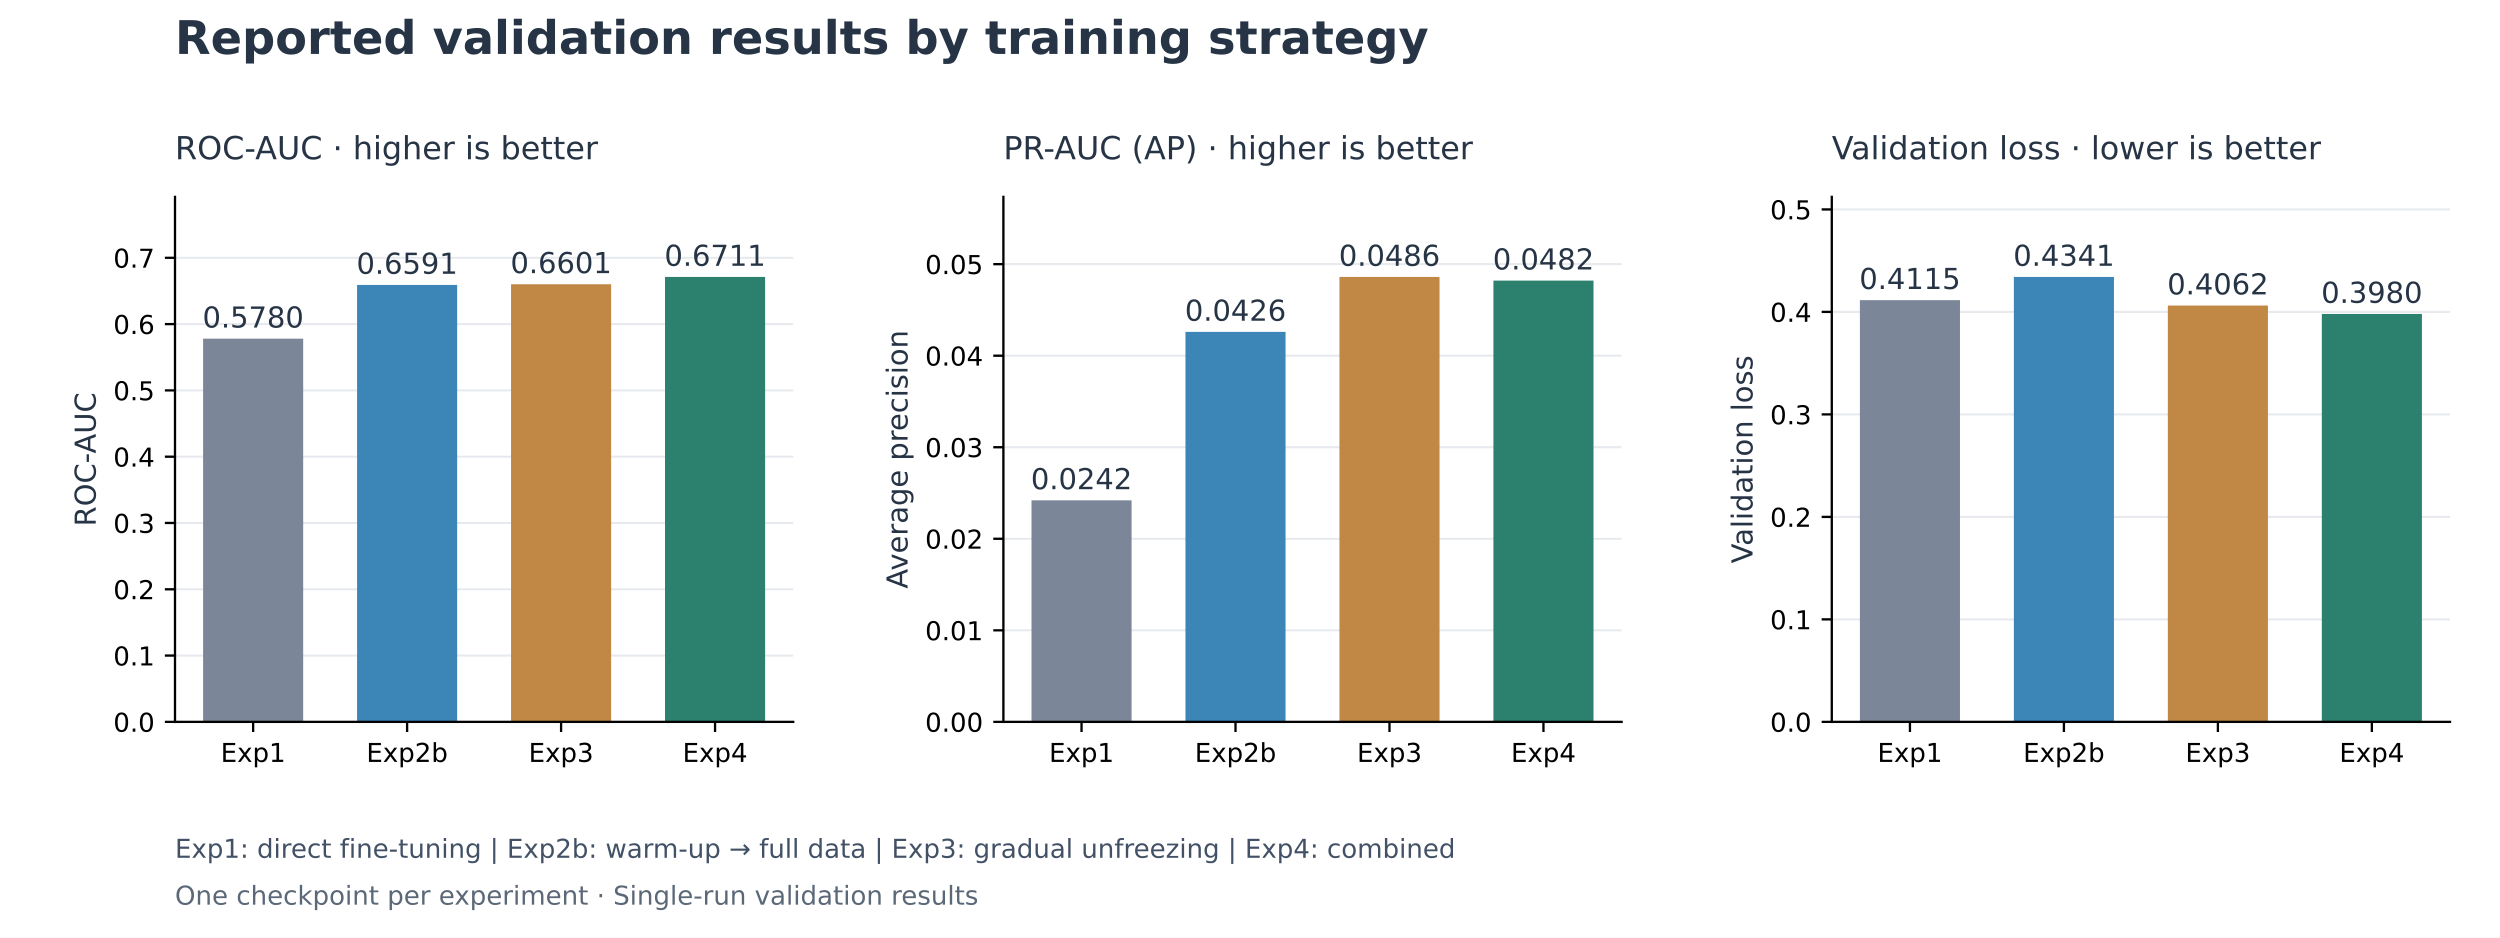
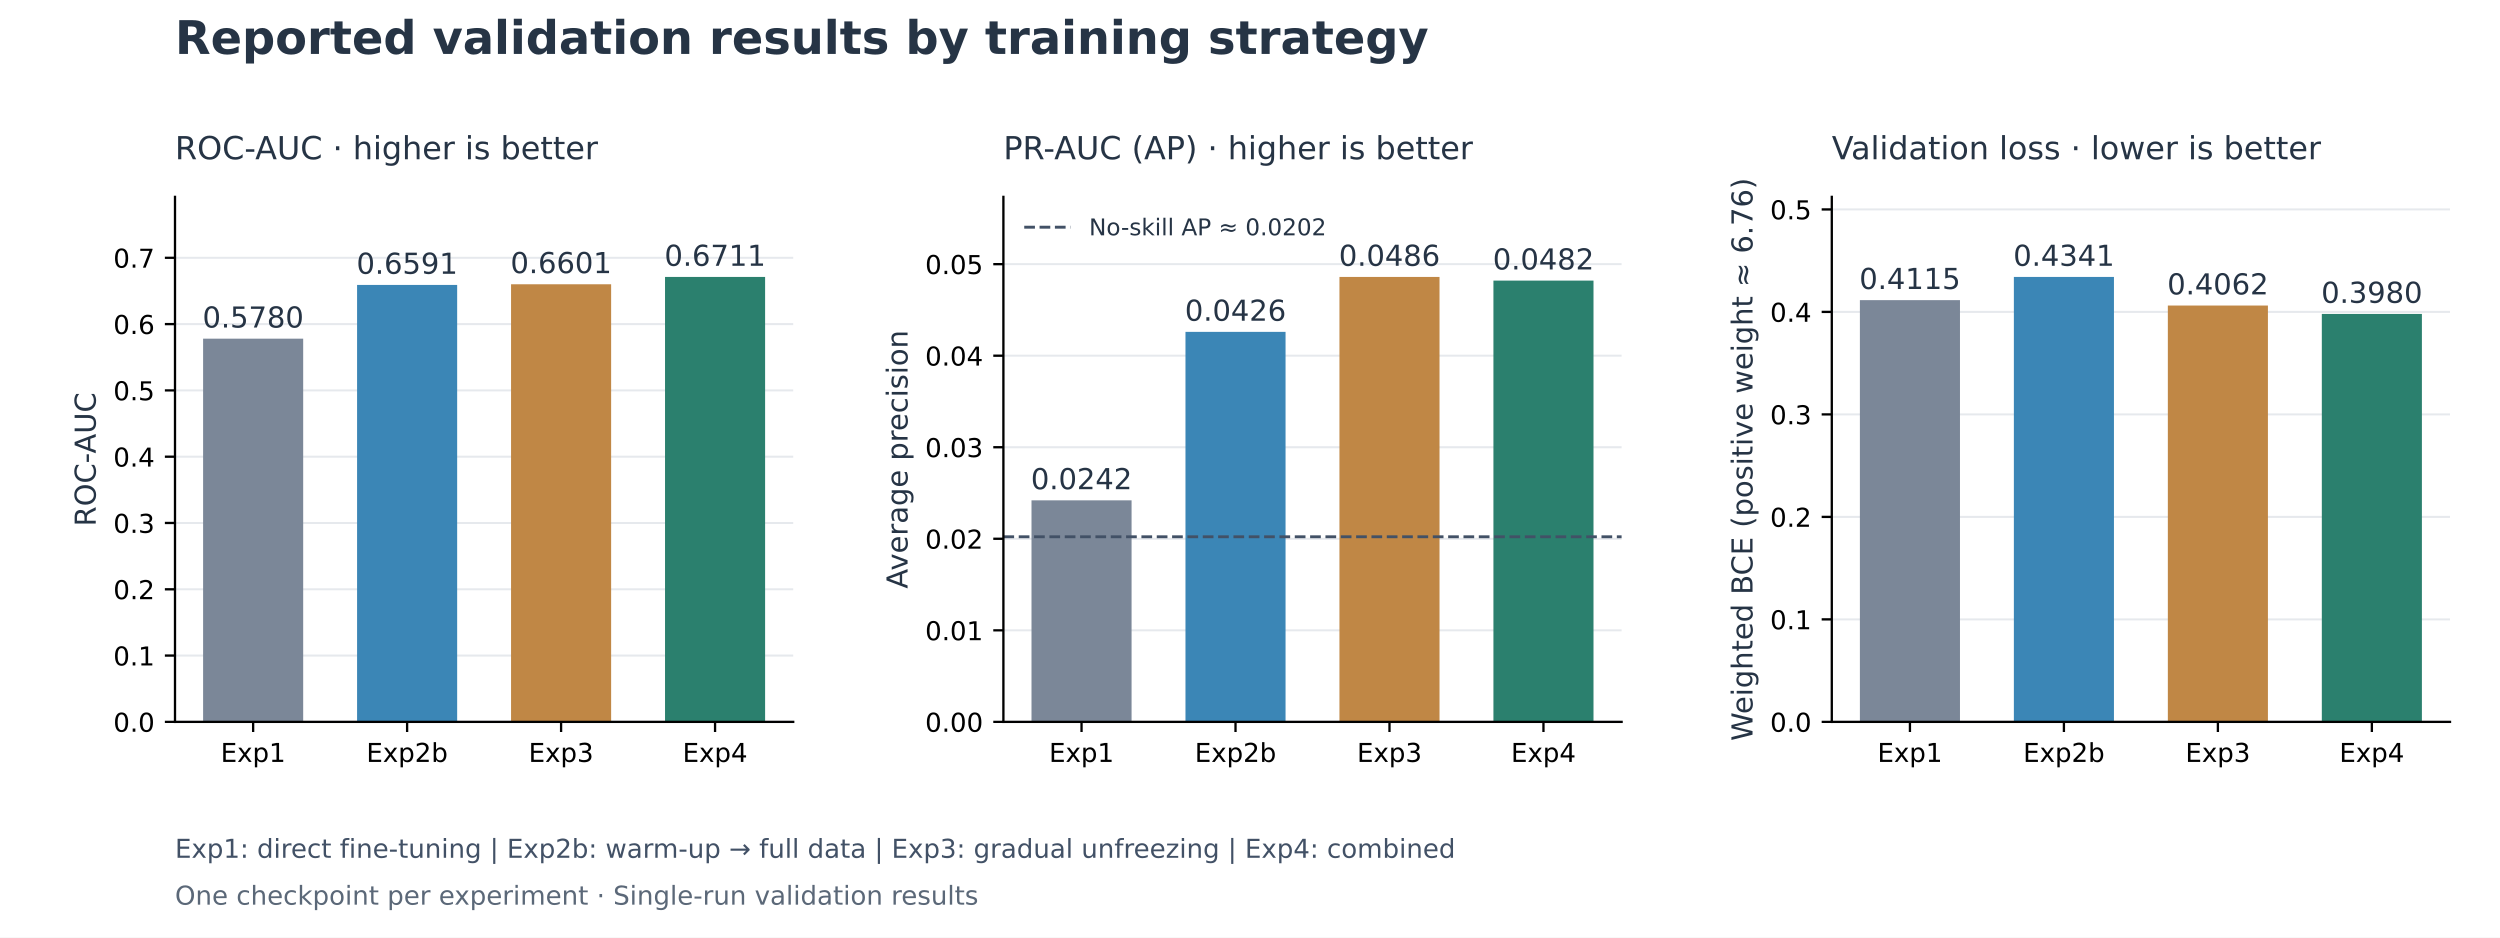
<svg xmlns="http://www.w3.org/2000/svg" xmlns:xlink="http://www.w3.org/1999/xlink" width="864pt" height="324pt" viewBox="0 0 864 324" version="1.1">
  <defs>
    <style type="text/css">*{stroke-linejoin: round; stroke-linecap: butt}</style>
  </defs>
  <g id="figure_1">
    <g id="patch_1">
      <path d="M 0 324 L 864 324 L 864 0 L 0 0 z " style="fill: #ffffff" />
    </g>
    <g id="axes_1">
      <g id="patch_2">
        <path d="M 60.48 249.48 L 274.132 249.48 L 274.132 68.04 L 60.48 68.04 z " style="fill: #ffffff" />
      </g>
      <g id="matplotlib.axis_1">
        <g id="xtick_1">
          <g id="line2d_1">
            <defs>
              <path id="mfd7df16ac3" d="M 0 0 L 0 3.5 " style="stroke: #000000; stroke-width: 0.8" />
            </defs>
            <g>
              <use xlink:href="#mfd7df16ac3" x="87.486" y="249.48" style="stroke: #000000; stroke-width: 0.8" />
            </g>
          </g>
          <g id="text_1">
            <text style="font-size: 9px; font-family: 'DejaVu Sans'; text-anchor: middle" x="87.486" y="263.319" transform="rotate(-0 87.48585 263.3186)">Exp1</text>
          </g>
        </g>
        <g id="xtick_2">
          <g id="line2d_2">
            <g>
              <use xlink:href="#mfd7df16ac3" x="140.699" y="249.48" style="stroke: #000000; stroke-width: 0.8" />
            </g>
          </g>
          <g id="text_2">
            <text style="font-size: 9px; font-family: 'DejaVu Sans'; text-anchor: middle" x="140.699" y="263.319" transform="rotate(-0 140.6993 263.3186)">Exp2b</text>
          </g>
        </g>
        <g id="xtick_3">
          <g id="line2d_3">
            <g>
              <use xlink:href="#mfd7df16ac3" x="193.913" y="249.48" style="stroke: #000000; stroke-width: 0.8" />
            </g>
          </g>
          <g id="text_3">
            <text style="font-size: 9px; font-family: 'DejaVu Sans'; text-anchor: middle" x="193.913" y="263.319" transform="rotate(-0 193.9128 263.3186)">Exp3</text>
          </g>
        </g>
        <g id="xtick_4">
          <g id="line2d_4">
            <g>
              <use xlink:href="#mfd7df16ac3" x="247.126" y="249.48" style="stroke: #000000; stroke-width: 0.8" />
            </g>
          </g>
          <g id="text_4">
            <text style="font-size: 9px; font-family: 'DejaVu Sans'; text-anchor: middle" x="247.126" y="263.319" transform="rotate(-0 247.1263 263.3186)">Exp4</text>
          </g>
        </g>
      </g>
      <g id="matplotlib.axis_2">
        <g id="ytick_1">
          <g id="line2d_5">
            <path d="M 60.48 249.48 L 274.132 249.48 " clip-path="url(#p90b7552834)" style="fill: none; stroke: #e6e9ed; stroke-width: 0.7; stroke-linecap: square" />
          </g>
          <g id="line2d_6">
            <defs>
              <path id="mb0d79c7d74" d="M 0 0 L -3.5 0 " style="stroke: #000000; stroke-width: 0.8" />
            </defs>
            <g>
              <use xlink:href="#mb0d79c7d74" x="60.48" y="249.48" style="stroke: #000000; stroke-width: 0.8" />
            </g>
          </g>
          <g id="text_5">
            <text style="font-size: 9px; font-family: 'DejaVu Sans'; text-anchor: end" x="53.48" y="252.899" transform="rotate(-0 53.48 252.8993)">0.0</text>
          </g>
        </g>
        <g id="ytick_2">
          <g id="line2d_7">
            <path d="M 60.48 226.568 L 274.132 226.568 " clip-path="url(#p90b7552834)" style="fill: none; stroke: #e6e9ed; stroke-width: 0.7; stroke-linecap: square" />
          </g>
          <g id="line2d_8">
            <g>
              <use xlink:href="#mb0d79c7d74" x="60.48" y="226.568" style="stroke: #000000; stroke-width: 0.8" />
            </g>
          </g>
          <g id="text_6">
            <text style="font-size: 9px; font-family: 'DejaVu Sans'; text-anchor: end" x="53.48" y="229.987" transform="rotate(-0 53.48 229.9873)">0.1</text>
          </g>
        </g>
        <g id="ytick_3">
          <g id="line2d_9">
            <path d="M 60.48 203.656 L 274.132 203.656 " clip-path="url(#p90b7552834)" style="fill: none; stroke: #e6e9ed; stroke-width: 0.7; stroke-linecap: square" />
          </g>
          <g id="line2d_10">
            <g>
              <use xlink:href="#mb0d79c7d74" x="60.48" y="203.656" style="stroke: #000000; stroke-width: 0.8" />
            </g>
          </g>
          <g id="text_7">
            <text style="font-size: 9px; font-family: 'DejaVu Sans'; text-anchor: end" x="53.48" y="207.075" transform="rotate(-0 53.48 207.0752)">0.2</text>
          </g>
        </g>
        <g id="ytick_4">
          <g id="line2d_11">
            <path d="M 60.48 180.744 L 274.132 180.744 " clip-path="url(#p90b7552834)" style="fill: none; stroke: #e6e9ed; stroke-width: 0.7; stroke-linecap: square" />
          </g>
          <g id="line2d_12">
            <g>
              <use xlink:href="#mb0d79c7d74" x="60.48" y="180.744" style="stroke: #000000; stroke-width: 0.8" />
            </g>
          </g>
          <g id="text_8">
            <text style="font-size: 9px; font-family: 'DejaVu Sans'; text-anchor: end" x="53.48" y="184.163" transform="rotate(-0 53.48 184.1632)">0.3</text>
          </g>
        </g>
        <g id="ytick_5">
          <g id="line2d_13">
            <path d="M 60.48 157.832 L 274.132 157.832 " clip-path="url(#p90b7552834)" style="fill: none; stroke: #e6e9ed; stroke-width: 0.7; stroke-linecap: square" />
          </g>
          <g id="line2d_14">
            <g>
              <use xlink:href="#mb0d79c7d74" x="60.48" y="157.832" style="stroke: #000000; stroke-width: 0.8" />
            </g>
          </g>
          <g id="text_9">
            <text style="font-size: 9px; font-family: 'DejaVu Sans'; text-anchor: end" x="53.48" y="161.251" transform="rotate(-0 53.48 161.2511)">0.4</text>
          </g>
        </g>
        <g id="ytick_6">
          <g id="line2d_15">
            <path d="M 60.48 134.92 L 274.132 134.92 " clip-path="url(#p90b7552834)" style="fill: none; stroke: #e6e9ed; stroke-width: 0.7; stroke-linecap: square" />
          </g>
          <g id="line2d_16">
            <g>
              <use xlink:href="#mb0d79c7d74" x="60.48" y="134.92" style="stroke: #000000; stroke-width: 0.8" />
            </g>
          </g>
          <g id="text_10">
            <text style="font-size: 9px; font-family: 'DejaVu Sans'; text-anchor: end" x="53.48" y="138.339" transform="rotate(-0 53.48 138.3391)">0.5</text>
          </g>
        </g>
        <g id="ytick_7">
          <g id="line2d_17">
            <path d="M 60.48 112.008 L 274.132 112.008 " clip-path="url(#p90b7552834)" style="fill: none; stroke: #e6e9ed; stroke-width: 0.7; stroke-linecap: square" />
          </g>
          <g id="line2d_18">
            <g>
              <use xlink:href="#mb0d79c7d74" x="60.48" y="112.008" style="stroke: #000000; stroke-width: 0.8" />
            </g>
          </g>
          <g id="text_11">
            <text style="font-size: 9px; font-family: 'DejaVu Sans'; text-anchor: end" x="53.48" y="115.427" transform="rotate(-0 53.48 115.427)">0.6</text>
          </g>
        </g>
        <g id="ytick_8">
          <g id="line2d_19">
            <path d="M 60.48 89.096 L 274.132 89.096 " clip-path="url(#p90b7552834)" style="fill: none; stroke: #e6e9ed; stroke-width: 0.7; stroke-linecap: square" />
          </g>
          <g id="line2d_20">
            <g>
              <use xlink:href="#mb0d79c7d74" x="60.48" y="89.096" style="stroke: #000000; stroke-width: 0.8" />
            </g>
          </g>
          <g id="text_12">
            <text style="font-size: 9px; font-family: 'DejaVu Sans'; text-anchor: end" x="53.48" y="92.515" transform="rotate(-0 53.48 92.51501)">0.7</text>
          </g>
        </g>
        <g id="text_13">
          <text style="font-size: 10px; font-family: 'DejaVu Sans'; text-anchor: middle; fill: #263445" x="33.087" y="158.76" transform="rotate(-90 33.0875 158.76)">ROC-AUC</text>
        </g>
      </g>
      <g id="patch_3">
        <path d="M 70.191 249.48 L 104.78 249.48 L 104.78 117.048 L 70.191 117.048 z " clip-path="url(#p90b7552834)" style="fill: #7b8798" />
      </g>
      <g id="patch_4">
        <path d="M 123.405 249.48 L 157.994 249.48 L 157.994 98.467 L 123.405 98.467 z " clip-path="url(#p90b7552834)" style="fill: #3b86b6" />
      </g>
      <g id="patch_5">
        <path d="M 176.618 249.48 L 211.207 249.48 L 211.207 98.238 L 176.618 98.238 z " clip-path="url(#p90b7552834)" style="fill: #c08745" />
      </g>
      <g id="patch_6">
        <path d="M 229.832 249.48 L 264.421 249.48 L 264.421 95.717 L 229.832 95.717 z " clip-path="url(#p90b7552834)" style="fill: #2b806e" />
      </g>
      <g id="patch_7">
        <path d="M 60.48 249.48 L 60.48 68.04 " style="fill: none; stroke: #000000; stroke-width: 0.8; stroke-linejoin: miter; stroke-linecap: square" />
      </g>
      <g id="patch_8">
        <path d="M 60.48 249.48 L 274.132 249.48 " style="fill: none; stroke: #000000; stroke-width: 0.8; stroke-linejoin: miter; stroke-linecap: square" />
      </g>
      <g id="text_14">
        <text style="font-size: 10px; font-family: 'DejaVu Sans'; text-anchor: middle; fill: #263445" x="87.486" y="113.204" transform="rotate(-0 87.48585 113.2043)">0.5780</text>
      </g>
      <g id="text_15">
        <text style="font-size: 10px; font-family: 'DejaVu Sans'; text-anchor: middle; fill: #263445" x="140.699" y="94.623" transform="rotate(-0 140.6993 94.62266)">0.6591</text>
      </g>
      <g id="text_16">
        <text style="font-size: 10px; font-family: 'DejaVu Sans'; text-anchor: middle; fill: #263445" x="193.913" y="94.394" transform="rotate(-0 193.9128 94.39355)">0.6601</text>
      </g>
      <g id="text_17">
        <text style="font-size: 10px; font-family: 'DejaVu Sans'; text-anchor: middle; fill: #263445" x="247.126" y="91.873" transform="rotate(-0 247.1263 91.87322)">0.6711</text>
      </g>
      <g id="text_18">
        <text style="font-size: 11px; font-family: 'DejaVu Sans'; text-anchor: start; fill: #263445" x="60.48" y="55.04" transform="rotate(-0 60.48 55.04)">ROC-AUC  ·  higher is better</text>
      </g>
    </g>
    <g id="axes_2">
      <g id="patch_9">
        <path d="M 346.774 249.48 L 560.426 249.48 L 560.426 68.04 L 346.774 68.04 z " style="fill: #ffffff" />
      </g>
      <g id="matplotlib.axis_3">
        <g id="xtick_5">
          <g id="line2d_21">
            <g>
              <use xlink:href="#mfd7df16ac3" x="373.78" y="249.48" style="stroke: #000000; stroke-width: 0.8" />
            </g>
          </g>
          <g id="text_19">
            <text style="font-size: 9px; font-family: 'DejaVu Sans'; text-anchor: middle" x="373.78" y="263.319" transform="rotate(-0 373.7798 263.3186)">Exp1</text>
          </g>
        </g>
        <g id="xtick_6">
          <g id="line2d_22">
            <g>
              <use xlink:href="#mfd7df16ac3" x="426.993" y="249.48" style="stroke: #000000; stroke-width: 0.8" />
            </g>
          </g>
          <g id="text_20">
            <text style="font-size: 9px; font-family: 'DejaVu Sans'; text-anchor: middle" x="426.993" y="263.319" transform="rotate(-0 426.9933 263.3186)">Exp2b</text>
          </g>
        </g>
        <g id="xtick_7">
          <g id="line2d_23">
            <g>
              <use xlink:href="#mfd7df16ac3" x="480.207" y="249.48" style="stroke: #000000; stroke-width: 0.8" />
            </g>
          </g>
          <g id="text_21">
            <text style="font-size: 9px; font-family: 'DejaVu Sans'; text-anchor: middle" x="480.207" y="263.319" transform="rotate(-0 480.2067 263.3186)">Exp3</text>
          </g>
        </g>
        <g id="xtick_8">
          <g id="line2d_24">
            <g>
              <use xlink:href="#mfd7df16ac3" x="533.42" y="249.48" style="stroke: #000000; stroke-width: 0.8" />
            </g>
          </g>
          <g id="text_22">
            <text style="font-size: 9px; font-family: 'DejaVu Sans'; text-anchor: middle" x="533.42" y="263.319" transform="rotate(-0 533.4202 263.3186)">Exp4</text>
          </g>
        </g>
      </g>
      <g id="matplotlib.axis_4">
        <g id="ytick_9">
          <g id="line2d_25">
            <path d="M 346.774 249.48 L 560.426 249.48 " clip-path="url(#p10a712a22c)" style="fill: none; stroke: #e6e9ed; stroke-width: 0.7; stroke-linecap: square" />
          </g>
          <g id="line2d_26">
            <g>
              <use xlink:href="#mb0d79c7d74" x="346.774" y="249.48" style="stroke: #000000; stroke-width: 0.8" />
            </g>
          </g>
          <g id="text_23">
            <text style="font-size: 9px; font-family: 'DejaVu Sans'; text-anchor: end" x="339.774" y="252.899" transform="rotate(-0 339.7739 252.8993)">0.00</text>
          </g>
        </g>
        <g id="ytick_10">
          <g id="line2d_27">
            <path d="M 346.774 217.842 L 560.426 217.842 " clip-path="url(#p10a712a22c)" style="fill: none; stroke: #e6e9ed; stroke-width: 0.7; stroke-linecap: square" />
          </g>
          <g id="line2d_28">
            <g>
              <use xlink:href="#mb0d79c7d74" x="346.774" y="217.842" style="stroke: #000000; stroke-width: 0.8" />
            </g>
          </g>
          <g id="text_24">
            <text style="font-size: 9px; font-family: 'DejaVu Sans'; text-anchor: end" x="339.774" y="221.261" transform="rotate(-0 339.7739 221.2609)">0.01</text>
          </g>
        </g>
        <g id="ytick_11">
          <g id="line2d_29">
            <path d="M 346.774 186.203 L 560.426 186.203 " clip-path="url(#p10a712a22c)" style="fill: none; stroke: #e6e9ed; stroke-width: 0.7; stroke-linecap: square" />
          </g>
          <g id="line2d_30">
            <g>
              <use xlink:href="#mb0d79c7d74" x="346.774" y="186.203" style="stroke: #000000; stroke-width: 0.8" />
            </g>
          </g>
          <g id="text_25">
            <text style="font-size: 9px; font-family: 'DejaVu Sans'; text-anchor: end" x="339.774" y="189.622" transform="rotate(-0 339.7739 189.6225)">0.02</text>
          </g>
        </g>
        <g id="ytick_12">
          <g id="line2d_31">
            <path d="M 346.774 154.565 L 560.426 154.565 " clip-path="url(#p10a712a22c)" style="fill: none; stroke: #e6e9ed; stroke-width: 0.7; stroke-linecap: square" />
          </g>
          <g id="line2d_32">
            <g>
              <use xlink:href="#mb0d79c7d74" x="346.774" y="154.565" style="stroke: #000000; stroke-width: 0.8" />
            </g>
          </g>
          <g id="text_26">
            <text style="font-size: 9px; font-family: 'DejaVu Sans'; text-anchor: end" x="339.774" y="157.984" transform="rotate(-0 339.7739 157.984)">0.03</text>
          </g>
        </g>
        <g id="ytick_13">
          <g id="line2d_33">
            <path d="M 346.774 122.926 L 560.426 122.926 " clip-path="url(#p10a712a22c)" style="fill: none; stroke: #e6e9ed; stroke-width: 0.7; stroke-linecap: square" />
          </g>
          <g id="line2d_34">
            <g>
              <use xlink:href="#mb0d79c7d74" x="346.774" y="122.926" style="stroke: #000000; stroke-width: 0.8" />
            </g>
          </g>
          <g id="text_27">
            <text style="font-size: 9px; font-family: 'DejaVu Sans'; text-anchor: end" x="339.774" y="126.346" transform="rotate(-0 339.7739 126.3456)">0.04</text>
          </g>
        </g>
        <g id="ytick_14">
          <g id="line2d_35">
            <path d="M 346.774 91.288 L 560.426 91.288 " clip-path="url(#p10a712a22c)" style="fill: none; stroke: #e6e9ed; stroke-width: 0.7; stroke-linecap: square" />
          </g>
          <g id="line2d_36">
            <g>
              <use xlink:href="#mb0d79c7d74" x="346.774" y="91.288" style="stroke: #000000; stroke-width: 0.8" />
            </g>
          </g>
          <g id="text_28">
            <text style="font-size: 9px; font-family: 'DejaVu Sans'; text-anchor: end" x="339.774" y="94.707" transform="rotate(-0 339.7739 94.70721)">0.05</text>
          </g>
        </g>
        <g id="text_29">
          <text style="font-size: 10px; font-family: 'DejaVu Sans'; text-anchor: middle; fill: #263445" x="313.655" y="158.76" transform="rotate(-90 313.6552 158.76)">Average precision</text>
        </g>
      </g>
      <g id="patch_10">
        <path d="M 356.485 249.48 L 391.074 249.48 L 391.074 172.915 L 356.485 172.915 z " clip-path="url(#p10a712a22c)" style="fill: #7b8798" />
      </g>
      <g id="patch_11">
        <path d="M 409.699 249.48 L 444.288 249.48 L 444.288 114.7 L 409.699 114.7 z " clip-path="url(#p10a712a22c)" style="fill: #3b86b6" />
      </g>
      <g id="patch_12">
        <path d="M 462.912 249.48 L 497.501 249.48 L 497.501 95.717 L 462.912 95.717 z " clip-path="url(#p10a712a22c)" style="fill: #c08745" />
      </g>
      <g id="patch_13">
        <path d="M 516.126 249.48 L 550.715 249.48 L 550.715 96.983 L 516.126 96.983 z " clip-path="url(#p10a712a22c)" style="fill: #2b806e" />
      </g>
+       <g id="line2d_37">
+         <path d="M 346.774 185.5 L 560.426 185.5 " clip-path="url(#p10a712a22c)" style="fill: none; stroke-dasharray: 3.7,1.6; stroke-dashoffset: 0; stroke: #425166" />
+       </g>
      <g id="patch_14">
        <path d="M 346.774 249.48 L 346.774 68.04 " style="fill: none; stroke: #000000; stroke-width: 0.8; stroke-linejoin: miter; stroke-linecap: square" />
      </g>
      <g id="patch_15">
        <path d="M 346.774 249.48 L 560.426 249.48 " style="fill: none; stroke: #000000; stroke-width: 0.8; stroke-linejoin: miter; stroke-linecap: square" />
      </g>
      <g id="text_30">
        <text style="font-size: 10px; font-family: 'DejaVu Sans'; text-anchor: middle; fill: #263445" x="373.78" y="169.071" transform="rotate(-0 373.7798 169.071)">0.0242</text>
      </g>
      <g id="text_31">
        <text style="font-size: 10px; font-family: 'DejaVu Sans'; text-anchor: middle; fill: #263445" x="426.993" y="110.856" transform="rotate(-0 426.9933 110.8563)">0.0426</text>
      </g>
      <g id="text_32">
        <text style="font-size: 10px; font-family: 'DejaVu Sans'; text-anchor: middle; fill: #263445" x="480.207" y="91.873" transform="rotate(-0 480.2067 91.87322)">0.0486</text>
      </g>
      <g id="text_33">
        <text style="font-size: 10px; font-family: 'DejaVu Sans'; text-anchor: middle; fill: #263445" x="533.42" y="93.139" transform="rotate(-0 533.4202 93.13876)">0.0482</text>
      </g>
      <g id="text_34">
        <text style="font-size: 11px; font-family: 'DejaVu Sans'; text-anchor: start; fill: #263445" x="346.774" y="55.04" transform="rotate(-0 346.7739 55.04)">PR-AUC (AP)  ·  higher is better</text>
+       </g>
+       <g id="legend_1">
+         <g id="line2d_38">
+           <path d="M 353.974 78.519 L 361.974 78.519 L 369.974 78.519 " style="fill: none; stroke-dasharray: 3.7,1.6; stroke-dashoffset: 0; stroke: #425166" />
+         </g>
+         <g id="text_35">
+           <text style="font-size: 8px; font-family: 'DejaVu Sans'; text-anchor: start; fill: #263445" x="376.374" y="81.319" transform="rotate(-0 376.3739 81.31875)">No-skill AP ≈ 0.0202</text>
+         </g>
      </g>
    </g>
    <g id="axes_3">
      <g id="patch_16">
        <path d="M 633.068 249.48 L 846.72 249.48 L 846.72 68.04 L 633.068 68.04 z " style="fill: #ffffff" />
      </g>
      <g id="matplotlib.axis_5">
        <g id="xtick_9">
-           <g id="line2d_37">
+           <g id="line2d_39">
            <g>
              <use xlink:href="#mfd7df16ac3" x="660.074" y="249.48" style="stroke: #000000; stroke-width: 0.8" />
            </g>
          </g>
-           <g id="text_35">
+           <g id="text_36">
            <text style="font-size: 9px; font-family: 'DejaVu Sans'; text-anchor: middle" x="660.074" y="263.319" transform="rotate(-0 660.0737 263.3186)">Exp1</text>
          </g>
        </g>
        <g id="xtick_10">
-           <g id="line2d_38">
+           <g id="line2d_40">
            <g>
              <use xlink:href="#mfd7df16ac3" x="713.287" y="249.48" style="stroke: #000000; stroke-width: 0.8" />
            </g>
          </g>
-           <g id="text_36">
+           <g id="text_37">
            <text style="font-size: 9px; font-family: 'DejaVu Sans'; text-anchor: middle" x="713.287" y="263.319" transform="rotate(-0 713.2872 263.3186)">Exp2b</text>
          </g>
        </g>
        <g id="xtick_11">
-           <g id="line2d_39">
+           <g id="line2d_41">
            <g>
              <use xlink:href="#mfd7df16ac3" x="766.501" y="249.48" style="stroke: #000000; stroke-width: 0.8" />
            </g>
          </g>
-           <g id="text_37">
+           <g id="text_38">
            <text style="font-size: 9px; font-family: 'DejaVu Sans'; text-anchor: middle" x="766.501" y="263.319" transform="rotate(-0 766.5007 263.3186)">Exp3</text>
          </g>
        </g>
        <g id="xtick_12">
-           <g id="line2d_40">
+           <g id="line2d_42">
            <g>
              <use xlink:href="#mfd7df16ac3" x="819.714" y="249.48" style="stroke: #000000; stroke-width: 0.8" />
            </g>
          </g>
-           <g id="text_38">
+           <g id="text_39">
            <text style="font-size: 9px; font-family: 'DejaVu Sans'; text-anchor: middle" x="819.714" y="263.319" transform="rotate(-0 819.7142 263.3186)">Exp4</text>
          </g>
        </g>
      </g>
      <g id="matplotlib.axis_6">
        <g id="ytick_15">
-           <g id="line2d_41">
+           <g id="line2d_43">
            <path d="M 633.068 249.48 L 846.72 249.48 " clip-path="url(#p1c4787c79e)" style="fill: none; stroke: #e6e9ed; stroke-width: 0.7; stroke-linecap: square" />
          </g>
-           <g id="line2d_42">
+           <g id="line2d_44">
            <g>
              <use xlink:href="#mb0d79c7d74" x="633.068" y="249.48" style="stroke: #000000; stroke-width: 0.8" />
            </g>
          </g>
-           <g id="text_39">
+           <g id="text_40">
            <text style="font-size: 9px; font-family: 'DejaVu Sans'; text-anchor: end" x="626.068" y="252.899" transform="rotate(-0 626.0678 252.8993)">0.0</text>
          </g>
        </g>
        <g id="ytick_16">
-           <g id="line2d_43">
+           <g id="line2d_45">
            <path d="M 633.068 214.059 L 846.72 214.059 " clip-path="url(#p1c4787c79e)" style="fill: none; stroke: #e6e9ed; stroke-width: 0.7; stroke-linecap: square" />
          </g>
-           <g id="line2d_44">
+           <g id="line2d_46">
            <g>
              <use xlink:href="#mb0d79c7d74" x="633.068" y="214.059" style="stroke: #000000; stroke-width: 0.8" />
            </g>
          </g>
-           <g id="text_40">
+           <g id="text_41">
            <text style="font-size: 9px; font-family: 'DejaVu Sans'; text-anchor: end" x="626.068" y="217.478" transform="rotate(-0 626.0678 217.4783)">0.1</text>
          </g>
        </g>
        <g id="ytick_17">
-           <g id="line2d_45">
+           <g id="line2d_47">
            <path d="M 633.068 178.638 L 846.72 178.638 " clip-path="url(#p1c4787c79e)" style="fill: none; stroke: #e6e9ed; stroke-width: 0.7; stroke-linecap: square" />
          </g>
-           <g id="line2d_46">
+           <g id="line2d_48">
            <g>
              <use xlink:href="#mb0d79c7d74" x="633.068" y="178.638" style="stroke: #000000; stroke-width: 0.8" />
            </g>
          </g>
-           <g id="text_41">
+           <g id="text_42">
            <text style="font-size: 9px; font-family: 'DejaVu Sans'; text-anchor: end" x="626.068" y="182.057" transform="rotate(-0 626.0678 182.0572)">0.2</text>
          </g>
        </g>
        <g id="ytick_18">
-           <g id="line2d_47">
+           <g id="line2d_49">
            <path d="M 633.068 143.217 L 846.72 143.217 " clip-path="url(#p1c4787c79e)" style="fill: none; stroke: #e6e9ed; stroke-width: 0.7; stroke-linecap: square" />
          </g>
-           <g id="line2d_48">
+           <g id="line2d_50">
            <g>
              <use xlink:href="#mb0d79c7d74" x="633.068" y="143.217" style="stroke: #000000; stroke-width: 0.8" />
            </g>
          </g>
-           <g id="text_42">
+           <g id="text_43">
            <text style="font-size: 9px; font-family: 'DejaVu Sans'; text-anchor: end" x="626.068" y="146.636" transform="rotate(-0 626.0678 146.6362)">0.3</text>
          </g>
        </g>
        <g id="ytick_19">
-           <g id="line2d_49">
+           <g id="line2d_51">
            <path d="M 633.068 107.796 L 846.72 107.796 " clip-path="url(#p1c4787c79e)" style="fill: none; stroke: #e6e9ed; stroke-width: 0.7; stroke-linecap: square" />
          </g>
-           <g id="line2d_50">
+           <g id="line2d_52">
            <g>
              <use xlink:href="#mb0d79c7d74" x="633.068" y="107.796" style="stroke: #000000; stroke-width: 0.8" />
            </g>
          </g>
-           <g id="text_43">
+           <g id="text_44">
            <text style="font-size: 9px; font-family: 'DejaVu Sans'; text-anchor: end" x="626.068" y="111.215" transform="rotate(-0 626.0678 111.2152)">0.4</text>
          </g>
        </g>
        <g id="ytick_20">
-           <g id="line2d_51">
+           <g id="line2d_53">
            <path d="M 633.068 72.375 L 846.72 72.375 " clip-path="url(#p1c4787c79e)" style="fill: none; stroke: #e6e9ed; stroke-width: 0.7; stroke-linecap: square" />
          </g>
-           <g id="line2d_52">
+           <g id="line2d_54">
            <g>
              <use xlink:href="#mb0d79c7d74" x="633.068" y="72.375" style="stroke: #000000; stroke-width: 0.8" />
            </g>
          </g>
-           <g id="text_44">
+           <g id="text_45">
            <text style="font-size: 9px; font-family: 'DejaVu Sans'; text-anchor: end" x="626.068" y="75.794" transform="rotate(-0 626.0678 75.79412)">0.5</text>
          </g>
        </g>
-         <g id="text_45">
-           <text style="font-size: 10px; font-family: 'DejaVu Sans'; text-anchor: middle; fill: #263445" x="605.675" y="158.76" transform="rotate(-90 605.6753 158.76)">Validation loss</text>
+         <g id="text_46">
+           <text style="font-size: 10px; font-family: 'DejaVu Sans'; text-anchor: middle; fill: #263445" x="605.675" y="158.76" transform="rotate(-90 605.6753 158.76)">Weighted BCE (positive weight ≈ 6.76)</text>
        </g>
      </g>
      <g id="patch_17">
        <path d="M 642.779 249.48 L 677.368 249.48 L 677.368 103.722 L 642.779 103.722 z " clip-path="url(#p1c4787c79e)" style="fill: #7b8798" />
      </g>
      <g id="patch_18">
        <path d="M 695.993 249.48 L 730.582 249.48 L 730.582 95.717 L 695.993 95.717 z " clip-path="url(#p1c4787c79e)" style="fill: #3b86b6" />
      </g>
      <g id="patch_19">
        <path d="M 749.206 249.48 L 783.795 249.48 L 783.795 105.6 L 749.206 105.6 z " clip-path="url(#p1c4787c79e)" style="fill: #c08745" />
      </g>
      <g id="patch_20">
        <path d="M 802.42 249.48 L 837.009 249.48 L 837.009 108.504 L 802.42 108.504 z " clip-path="url(#p1c4787c79e)" style="fill: #2b806e" />
      </g>
      <g id="patch_21">
        <path d="M 633.068 249.48 L 633.068 68.04 " style="fill: none; stroke: #000000; stroke-width: 0.8; stroke-linejoin: miter; stroke-linecap: square" />
      </g>
      <g id="patch_22">
        <path d="M 633.068 249.48 L 846.72 249.48 " style="fill: none; stroke: #000000; stroke-width: 0.8; stroke-linejoin: miter; stroke-linecap: square" />
      </g>
-       <g id="text_46">
+       <g id="text_47">
        <text style="font-size: 10px; font-family: 'DejaVu Sans'; text-anchor: middle; fill: #263445" x="660.074" y="99.878" transform="rotate(-0 660.0737 99.87837)">0.4115</text>
      </g>
-       <g id="text_47">
+       <g id="text_48">
        <text style="font-size: 10px; font-family: 'DejaVu Sans'; text-anchor: middle; fill: #263445" x="713.287" y="91.873" transform="rotate(-0 713.2872 91.87322)">0.4341</text>
      </g>
-       <g id="text_48">
+       <g id="text_49">
        <text style="font-size: 10px; font-family: 'DejaVu Sans'; text-anchor: middle; fill: #263445" x="766.501" y="101.756" transform="rotate(-0 766.5007 101.7557)">0.4062</text>
      </g>
-       <g id="text_49">
+       <g id="text_50">
        <text style="font-size: 10px; font-family: 'DejaVu Sans'; text-anchor: middle; fill: #263445" x="819.714" y="104.66" transform="rotate(-0 819.7142 104.6602)">0.3980</text>
      </g>
-       <g id="text_50">
+       <g id="text_51">
        <text style="font-size: 11px; font-family: 'DejaVu Sans'; text-anchor: start; fill: #263445" x="633.068" y="55.04" transform="rotate(-0 633.0678 55.04)">Validation loss  ·  lower is better</text>
      </g>
    </g>
-     <g id="text_51">
+     <g id="text_52">
      <text style="font-weight: 700; font-size: 16px; font-family: 'DejaVu Sans'; text-anchor: start; fill: #263445" x="60.48" y="18.637" transform="rotate(-0 60.48 18.6375)">Reported validation results by training strategy</text>
    </g>
-     <g id="text_52">
+     <g id="text_53">
      <text style="font-size: 9px; font-family: 'DejaVu Sans'; text-anchor: start; fill: #425166" x="60.48" y="296.46" transform="rotate(-0 60.48 296.46)">Exp1: direct fine-tuning   |   Exp2b: warm-up → full data   |   Exp3: gradual unfreezing   |   Exp4: combined</text>
    </g>
-     <g id="text_53">
+     <g id="text_54">
      <text style="font-size: 9px; font-family: 'DejaVu Sans'; text-anchor: start; fill: #5b6878" x="60.48" y="312.66" transform="rotate(-0 60.48 312.66)">One checkpoint per experiment · Single-run validation results</text>
    </g>
  </g>
  <defs>
    <clipPath id="p90b7552834">
      <rect x="60.48" y="68.04" width="213.652" height="181.44" />
    </clipPath>
    <clipPath id="p10a712a22c">
      <rect x="346.774" y="68.04" width="213.652" height="181.44" />
    </clipPath>
    <clipPath id="p1c4787c79e">
      <rect x="633.068" y="68.04" width="213.652" height="181.44" />
    </clipPath>
  </defs>
</svg>
